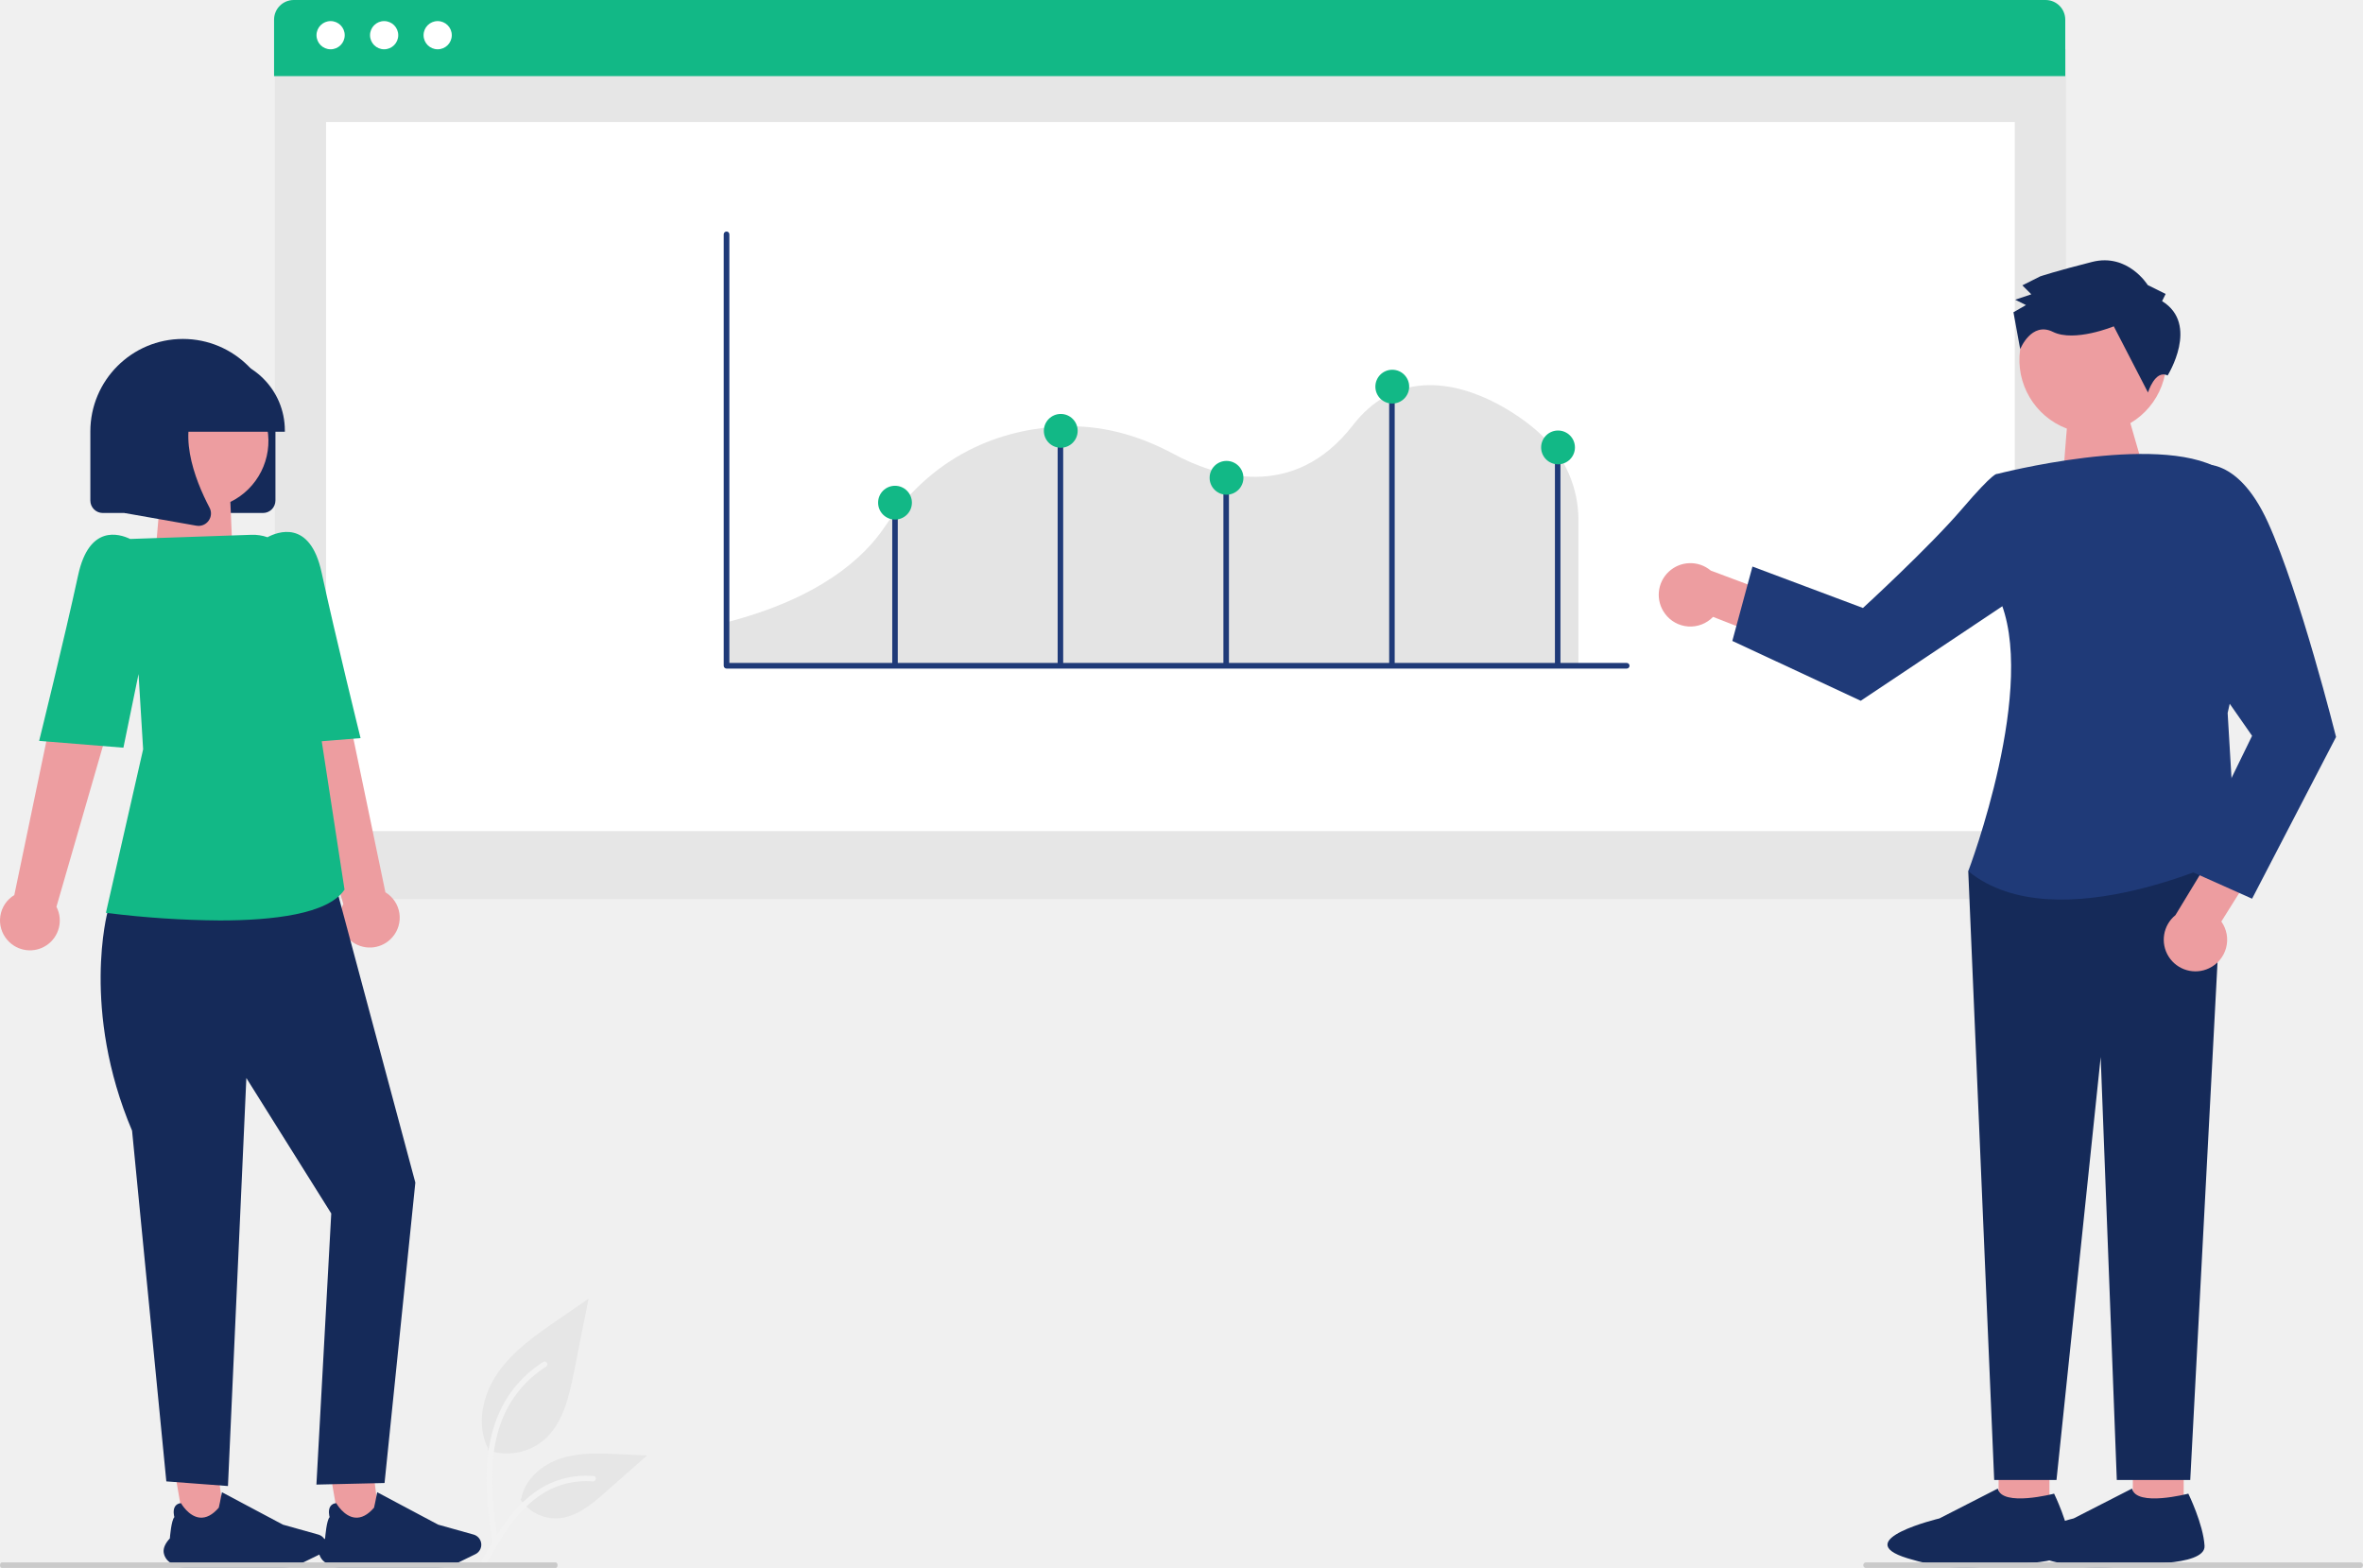
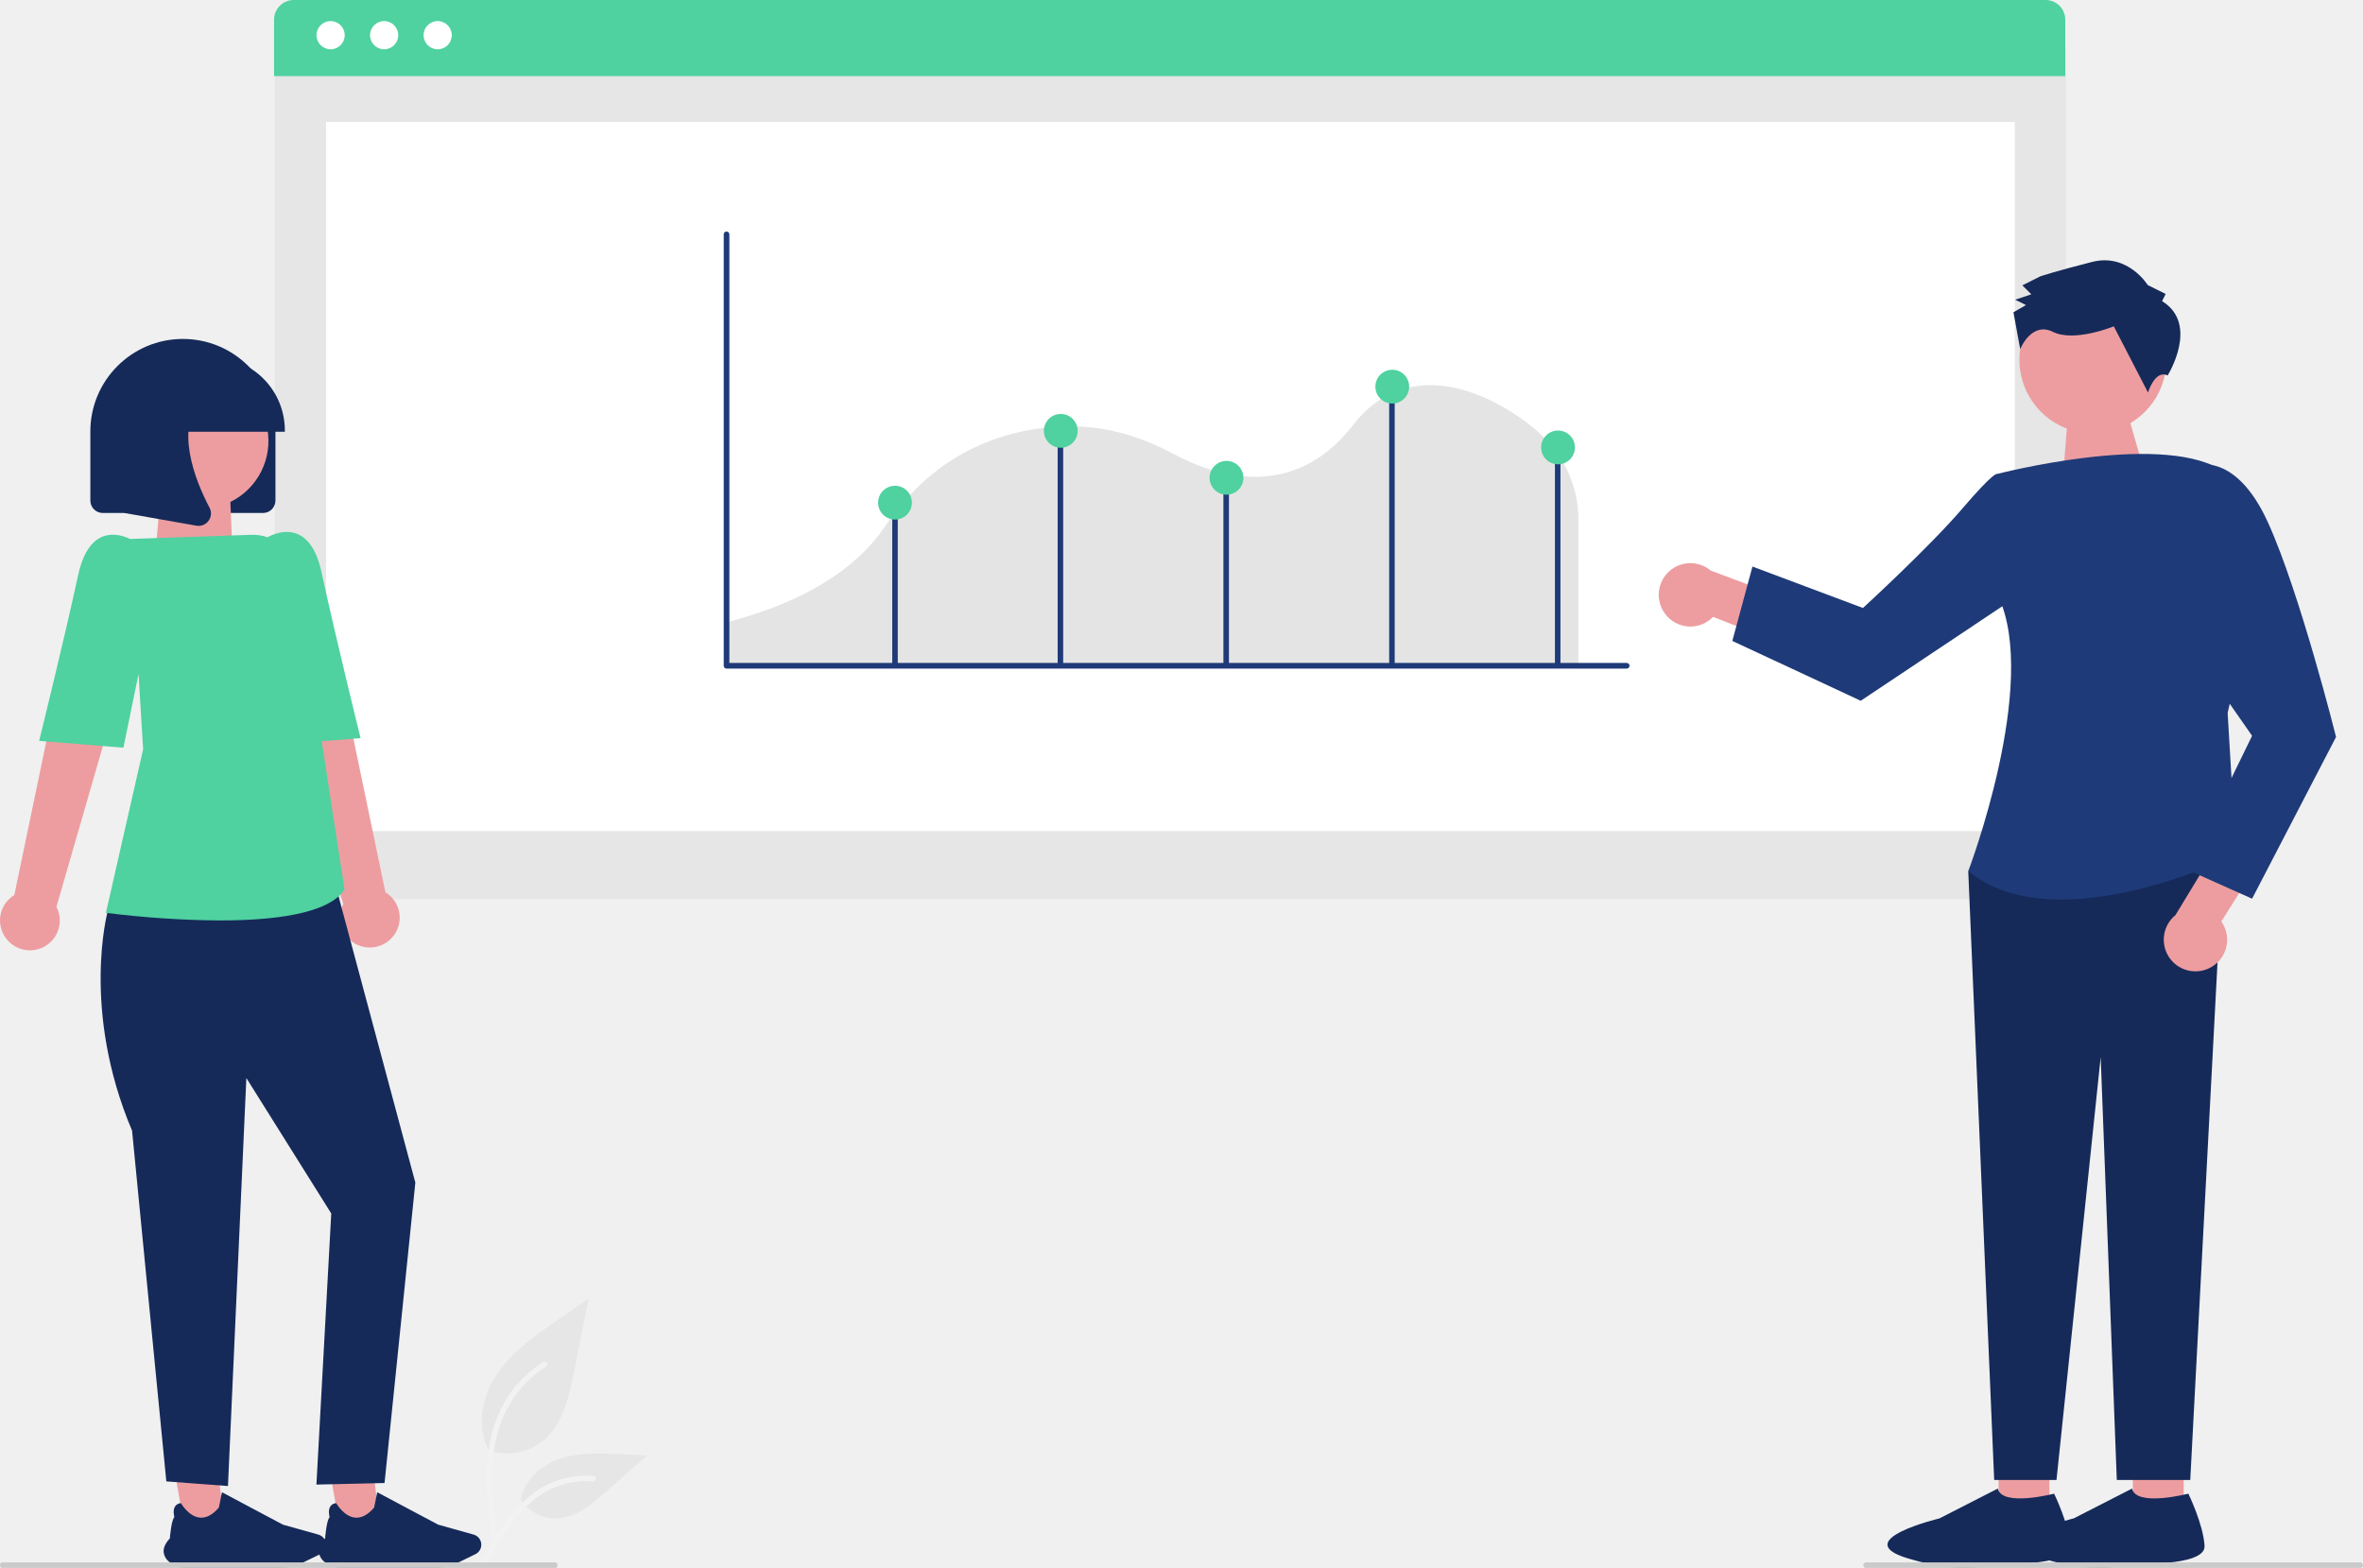
<svg xmlns="http://www.w3.org/2000/svg" viewBox="0 0 960 637.033">
  <g transform="translate(-569.773 -257)">
    <path d="M268.5,565.48l5.037,28.951,15.972-4.224L286.023,563Z" transform="translate(434.332 283.612)" fill="#ed9da0" />
    <path d="M270.742,623.005a5.937,5.937,0,0,1-2.455-4.163c-.113-1.725.74-3.575,2.533-5.5.043-.554.6-7.416,1.84-8.645-.1-.367-.735-2.8.3-4.384a3,3,0,0,1,2.337-1.287l.046-.005.023.041c.03.053,3.048,5.362,7.589,5.828,2.6.267,5.209-1.089,7.746-4.033.091-.217.808-3.8,1.271-6.178l.019-.1,24.739,13.166,14.461,4.052a4.281,4.281,0,0,1,.7,7.949l-7.009,3.412a21.7,21.7,0,0,1-9.444,2.178H277.418a10.534,10.534,0,0,1-6.674-2.34Z" transform="translate(431.03 268.691)" fill="#152a59" />
    <path d="M268.5,565.48l5.037,28.951,15.972-4.224L286.023,563Z" transform="translate(371.259 283.612)" fill="#ed9da0" />
    <path d="M270.742,623.005a5.937,5.937,0,0,1-2.455-4.163c-.113-1.725.74-3.575,2.533-5.5.043-.554.6-7.416,1.84-8.645-.1-.367-.735-2.8.3-4.384a3,3,0,0,1,2.337-1.287l.046-.005.023.041c.03.053,3.048,5.362,7.589,5.828,2.6.267,5.209-1.089,7.746-4.033.091-.217.808-3.8,1.271-6.178l.019-.1,24.739,13.166,14.461,4.052a4.281,4.281,0,0,1,.7,7.949l-7.009,3.412a21.7,21.7,0,0,1-9.444,2.178H277.418a10.534,10.534,0,0,1-6.674-2.34Z" transform="translate(367.956 268.691)" fill="#152a59" />
    <path d="M420.462,535.591H399.8V515.575h20.669Z" transform="translate(1036.461 331.039)" fill="#ed9da0" />
    <path d="M325.464,792.282l-23.709,12.129s-37.1,8.844-12.945,16.194,35.03,2.125,35.03,2.125,31.6,1.643,31.089-7.173-6.589-21.212-6.589-21.212S327.194,799.871,325.464,792.282Z" transform="translate(1110.473 69.503)" fill="#152a59" />
    <path d="M420.462,535.591H399.8V515.575h20.669Z" transform="translate(981.924 331.039)" fill="#ed9da0" />
    <path d="M325.464,792.282l-23.709,12.129s-37.1,8.844-12.945,16.194,35.03,2.125,35.03,2.125,31.6,1.643,31.089-7.173-6.589-21.212-6.589-21.212S327.194,799.871,325.464,792.282Z" transform="translate(1055.938 69.503)" fill="#152a59" />
    <path d="M173.288,682.2a23.367,23.367,0,0,0,22.564-3.974c7.9-6.634,10.381-17.559,12.4-27.677l5.963-29.93-12.485,8.6c-8.979,6.182-18.159,12.563-24.375,21.517s-8.928,21.178-3.935,30.867" transform="translate(594.68 164.005)" fill="#e6e6e6" />
    <path d="M175.286,721.444C173.714,710,172.1,698.4,173.2,686.829c.979-10.276,4.114-20.311,10.5-28.543a47.484,47.484,0,0,1,12.183-11.04c1.218-.769,2.339,1.161,1.126,1.927a45.141,45.141,0,0,0-17.856,21.544c-3.888,9.887-4.512,20.666-3.842,31.169.4,6.352,1.265,12.662,2.129,18.964a1.156,1.156,0,0,1-.78,1.373,1.123,1.123,0,0,1-1.373-.78Z" transform="translate(594.61 163.078)" fill="#f2f2f2" />
    <path d="M187.1,704.432a17.2,17.2,0,0,0,14.988,7.738c7.589-.36,13.913-5.654,19.606-10.682l16.841-14.869-11.145-.534c-8.015-.384-16.237-.744-23.872,1.731s-14.675,8.421-16.071,16.323" transform="translate(594.11 161.721)" fill="#e6e6e6" />
    <path d="M170.766,729.71c7.565-13.386,16.339-28.262,32.019-33.017a35.735,35.735,0,0,1,13.467-1.39c1.43.124,1.073,2.327-.354,2.2a33.2,33.2,0,0,0-21.492,5.686c-6.06,4.125-10.779,9.86-14.772,15.94-2.446,3.725-4.637,7.608-6.829,11.486C172.106,731.858,170.058,730.963,170.766,729.71Z" transform="translate(594.688 161.393)" fill="#f2f2f2" />
    <path d="M0,0H727.7a0,0,0,0,1,0,0V337.3a8,8,0,0,1-8,8H8a8,8,0,0,1-8-8V0A0,0,0,0,1,0,0Z" transform="translate(681.424 276.95)" fill="#e6e6e6" />
    <rect width="686.08" height="288.098" transform="translate(702.233 306.561)" fill="#fff" />
-     <path d="M8,0H719.7a8,8,0,0,1,8,8V30.915a0,0,0,0,1,0,0H0a0,0,0,0,1,0,0V8A8,8,0,0,1,8,0Z" transform="translate(681.115 257)" fill="#12b886" />
+     <path d="M8,0H719.7a8,8,0,0,1,8,8V30.915a0,0,0,0,1,0,0H0a0,0,0,0,1,0,0V8A8,8,0,0,1,8,0Z" transform="translate(681.115 257)" fill="#4fd1a0" />
    <circle cx="5.73" cy="5.73" r="5.73" transform="translate(698.358 265.57)" fill="#fff" />
    <circle cx="5.73" cy="5.73" r="5.73" transform="translate(720.105 265.57)" fill="#fff" />
    <circle cx="5.73" cy="5.73" r="5.73" transform="translate(741.855 265.57)" fill="#fff" />
    <path d="M472.167,419.4H818.92V359.967a47.059,47.059,0,0,0-14.434-33.52l-.094-.092c-6.193-6.214-26.891-21.985-48.306-20.648-11.312.7-21,6.156-28.785,16.2-24.242,31.288-56.086,20.727-72.91,11.647-14.827-8-29.969-11.761-45.009-11.163-21.063.824-50.71,8.583-72.331,40.873-8.258,12.323-26.217,29.05-64.883,38.881Z" transform="translate(392.105 107.852)" fill="#e4e4e4" style="isolation:isolate" />
    <path d="M838.591,427.586h-365.7a1.145,1.145,0,0,1-1.144-1.144V251.16a1.144,1.144,0,1,1,2.289,0V425.3h364.56a1.144,1.144,0,0,1,0,2.289Z" transform="translate(392.053 101.047)" fill="#1f3a78" />
    <rect width="2.245" height="65.794" transform="translate(932.259 461.229)" fill="#1f3a78" />
    <rect width="2.245" height="96.523" transform="translate(999.46 430.5)" fill="#1f3a78" />
    <rect width="2.245" height="76.32" transform="translate(1066.801 450.703)" fill="#1f3a78" />
    <rect width="2.245" height="113.358" transform="translate(1134.143 413.665)" fill="#1f3a78" />
    <rect width="2.245" height="87.544" transform="translate(1201.484 439.479)" fill="#1f3a78" />
-     <circle cx="6.867" cy="6.867" r="6.867" transform="translate(993.855 425.181)" fill="#12b886" />
-     <circle cx="6.867" cy="6.867" r="6.867" transform="translate(1128.537 407.224)" fill="#12b886" />
-     <circle cx="6.867" cy="6.867" r="6.867" transform="translate(1061.196 444.261)" fill="#12b886" />
-     <circle cx="6.867" cy="6.867" r="6.867" transform="translate(926.514 454.362)" fill="#12b886" />
-     <circle cx="6.867" cy="6.867" r="6.867" transform="translate(1195.879 431.915)" fill="#12b886" />
+     <circle cx="6.867" cy="6.867" r="6.867" transform="translate(993.855 425.181)" fill="#4fd1a0" />
+     <circle cx="6.867" cy="6.867" r="6.867" transform="translate(1128.537 407.224)" fill="#4fd1a0" />
+     <circle cx="6.867" cy="6.867" r="6.867" transform="translate(1061.196 444.261)" fill="#4fd1a0" />
+     <circle cx="6.867" cy="6.867" r="6.867" transform="translate(926.514 454.362)" fill="#4fd1a0" />
+     <circle cx="6.867" cy="6.867" r="6.867" transform="translate(1195.879 431.915)" fill="#4fd1a0" />
    <path d="M357.2,519.2a12.057,12.057,0,0,0-2.82-18.272L331.989,393.422l-24.4,9.612L337.275,505.69A12.122,12.122,0,0,0,357.2,519.2Z" transform="translate(371.969 118.594)" fill="#ed9da0" />
    <path d="M259.18,487.808l-10.142,10.3s-10.874,39.847,9.934,88.991l13.917,142.483,25.04,1.885L305.4,565.7l34.49,55.024-6.024,110.154,27.679-.636,12.509-122.058-34.164-127.37Z" transform="translate(364.457 129.286)" fill="#152a59" />
    <path d="M212.77,520.2a12.057,12.057,0,0,1,2.82-18.272l22.393-107.509,24.4,9.612L232.7,506.69A12.122,12.122,0,0,1,212.77,520.2Z" transform="translate(360 118.716)" fill="#ed9da0" />
    <path d="M312.625,356.377h-65.1a5.056,5.056,0,0,1-5.051-5.051V323.267a37.6,37.6,0,1,1,75.2,0v28.059a5.056,5.056,0,0,1-5.051,5.051Z" transform="translate(364.002 109.042)" fill="#152a59" />
    <path d="M19.25,57.787a29.866,29.866,0,1,1,25.827-2.213l5.576,19.293L17.664,78.346Z" transform="translate(1390.181 373.345)" fill="#ed9da0" />
    <path d="M11.245,49.787a27.563,27.563,0,1,1,28.417,2.558l.8,18.917-31.317,3Z" transform="translate(623.699 408.592)" fill="#ed9da0" />
    <path d="M324.5,324.972H284.7l-.408-5.715-2.041,5.715h-6.129l-.809-11.327-4.045,11.327H259.4v-.561a29.776,29.776,0,0,1,29.742-29.742h5.612A29.776,29.776,0,0,1,324.5,324.411Z" transform="translate(360.998 107.442)" fill="#152a59" />
    <path d="M284.923,359.156a5.16,5.16,0,0,1-.894-.079l-29.147-5.143V305.763h32.085l-.794.926c-11.052,12.89-2.726,33.79,3.221,45.1a4.976,4.976,0,0,1-.4,5.283,5.03,5.03,0,0,1-4.076,2.083Z" transform="translate(365.519 111.501)" fill="#152a59" />
    <path d="M811.811,392.554a12.791,12.791,0,0,0,19.567,1.341l27.227,10.632,10.5-14.97-38.66-14.475a12.86,12.86,0,0,0-18.63,17.471Z" transform="translate(434.351 113.736)" fill="#ed9da0" />
    <path d="M824.077,304.925l-35.848,11.694,10.537,247.36h25.311l17.952-171.837,6.548,171.837h29.841l13.646-259.053Z" transform="translate(581.173 294.309)" fill="#152a59" />
    <path d="M933.889,338.682s64.882-16.872,90.441-2.064,11.8,61.3,11.8,61.3l-8.519,37.853,3.412,57.525s-72.749,36.209-108.789,6.738c0,0,28.967-76.084,12.176-111.7Z" transform="translate(447.173 110.899)" fill="#1f3a78" />
    <path d="M960.272,349,944.338,337.8s-.941-1.3-14.22,14.219S889.9,392.23,889.9,392.23L845.01,375.395l-8.179,30.219,52.176,24.315L962.876,380.6Z" transform="translate(436.724 111.784)" fill="#1f3a78" />
    <path d="M1021.182,508.2a12.791,12.791,0,0,0,4.963-18.975l15.518-24.769-12.752-13.1-21.424,35.287a12.86,12.86,0,0,0,13.695,21.559Z" transform="translate(446.078 142.175)" fill="#ed9da0" />
    <path d="M1001.807,335.636l14.35-15.606s15.989-5.568,29.053,23.2,27.654,87.135,27.654,87.135l-34.114,65.711-26.493-11.838,26.493-54.337-28.035-40.239Z" transform="translate(445.962 126.053)" fill="#1f3a78" />
    <path d="M998.972,271.38l1.448-2.914-7.285-3.62s-8.037-13.077-22.579-9.4-21.086,5.874-21.086,5.874l-7.267,3.656,3.647,3.629-6.543,2.2,4.371,2.172-5.086,2.923,2.738,14.986s4.547-11.366,13.289-7.023,24.733-2.245,24.733-2.245L993.245,308.5s2.866-9.425,7.976-6.912C1001.221,301.59,1014.275,280.8,998.972,271.38Z" transform="translate(449.175 107.964)" fill="#152a59" />
    <path d="M359.761,734.038H134.753c-.416,0-.753-.5-.753-1.122s.337-1.122.753-1.122H359.761c.416,0,.753.5.753,1.122S360.177,734.038,359.761,734.038Z" transform="translate(435.773 159.995)" fill="#cacaca" />
    <path d="M1037.147,734.038H835.879a1.156,1.156,0,0,1,0-2.245h201.268a1.156,1.156,0,0,1,0,2.245Z" transform="translate(491.747 159.995)" fill="#cacaca" />
-     <path d="M27.738,154.835l-.61-.083,15.115-66.43L40.382,57.729,34.232,87.665,0,84.892S10.293,43.246,15.834,17.6C20.275-2.968,32.405.645,37.042,2.889l0-.031L86.187,1.17a18.032,18.032,0,0,1,6.58.986c3.88-2.1,17.263-7.515,21.979,14.315,5.54,25.654,15.832,67.3,15.832,67.3L114.8,85.045l9.265,60.258-.119.187c-6.688,9.8-29.042,12.36-50.534,12.36A389.64,389.64,0,0,1,27.738,154.835Z" transform="translate(585.677 473.114)" fill="#12b886" />
+     <path d="M27.738,154.835l-.61-.083,15.115-66.43L40.382,57.729,34.232,87.665,0,84.892S10.293,43.246,15.834,17.6C20.275-2.968,32.405.645,37.042,2.889l0-.031L86.187,1.17a18.032,18.032,0,0,1,6.58.986c3.88-2.1,17.263-7.515,21.979,14.315,5.54,25.654,15.832,67.3,15.832,67.3L114.8,85.045l9.265,60.258-.119.187c-6.688,9.8-29.042,12.36-50.534,12.36A389.64,389.64,0,0,1,27.738,154.835Z" transform="translate(585.677 473.114)" fill="#4fd1a0" />
  </g>
</svg>
